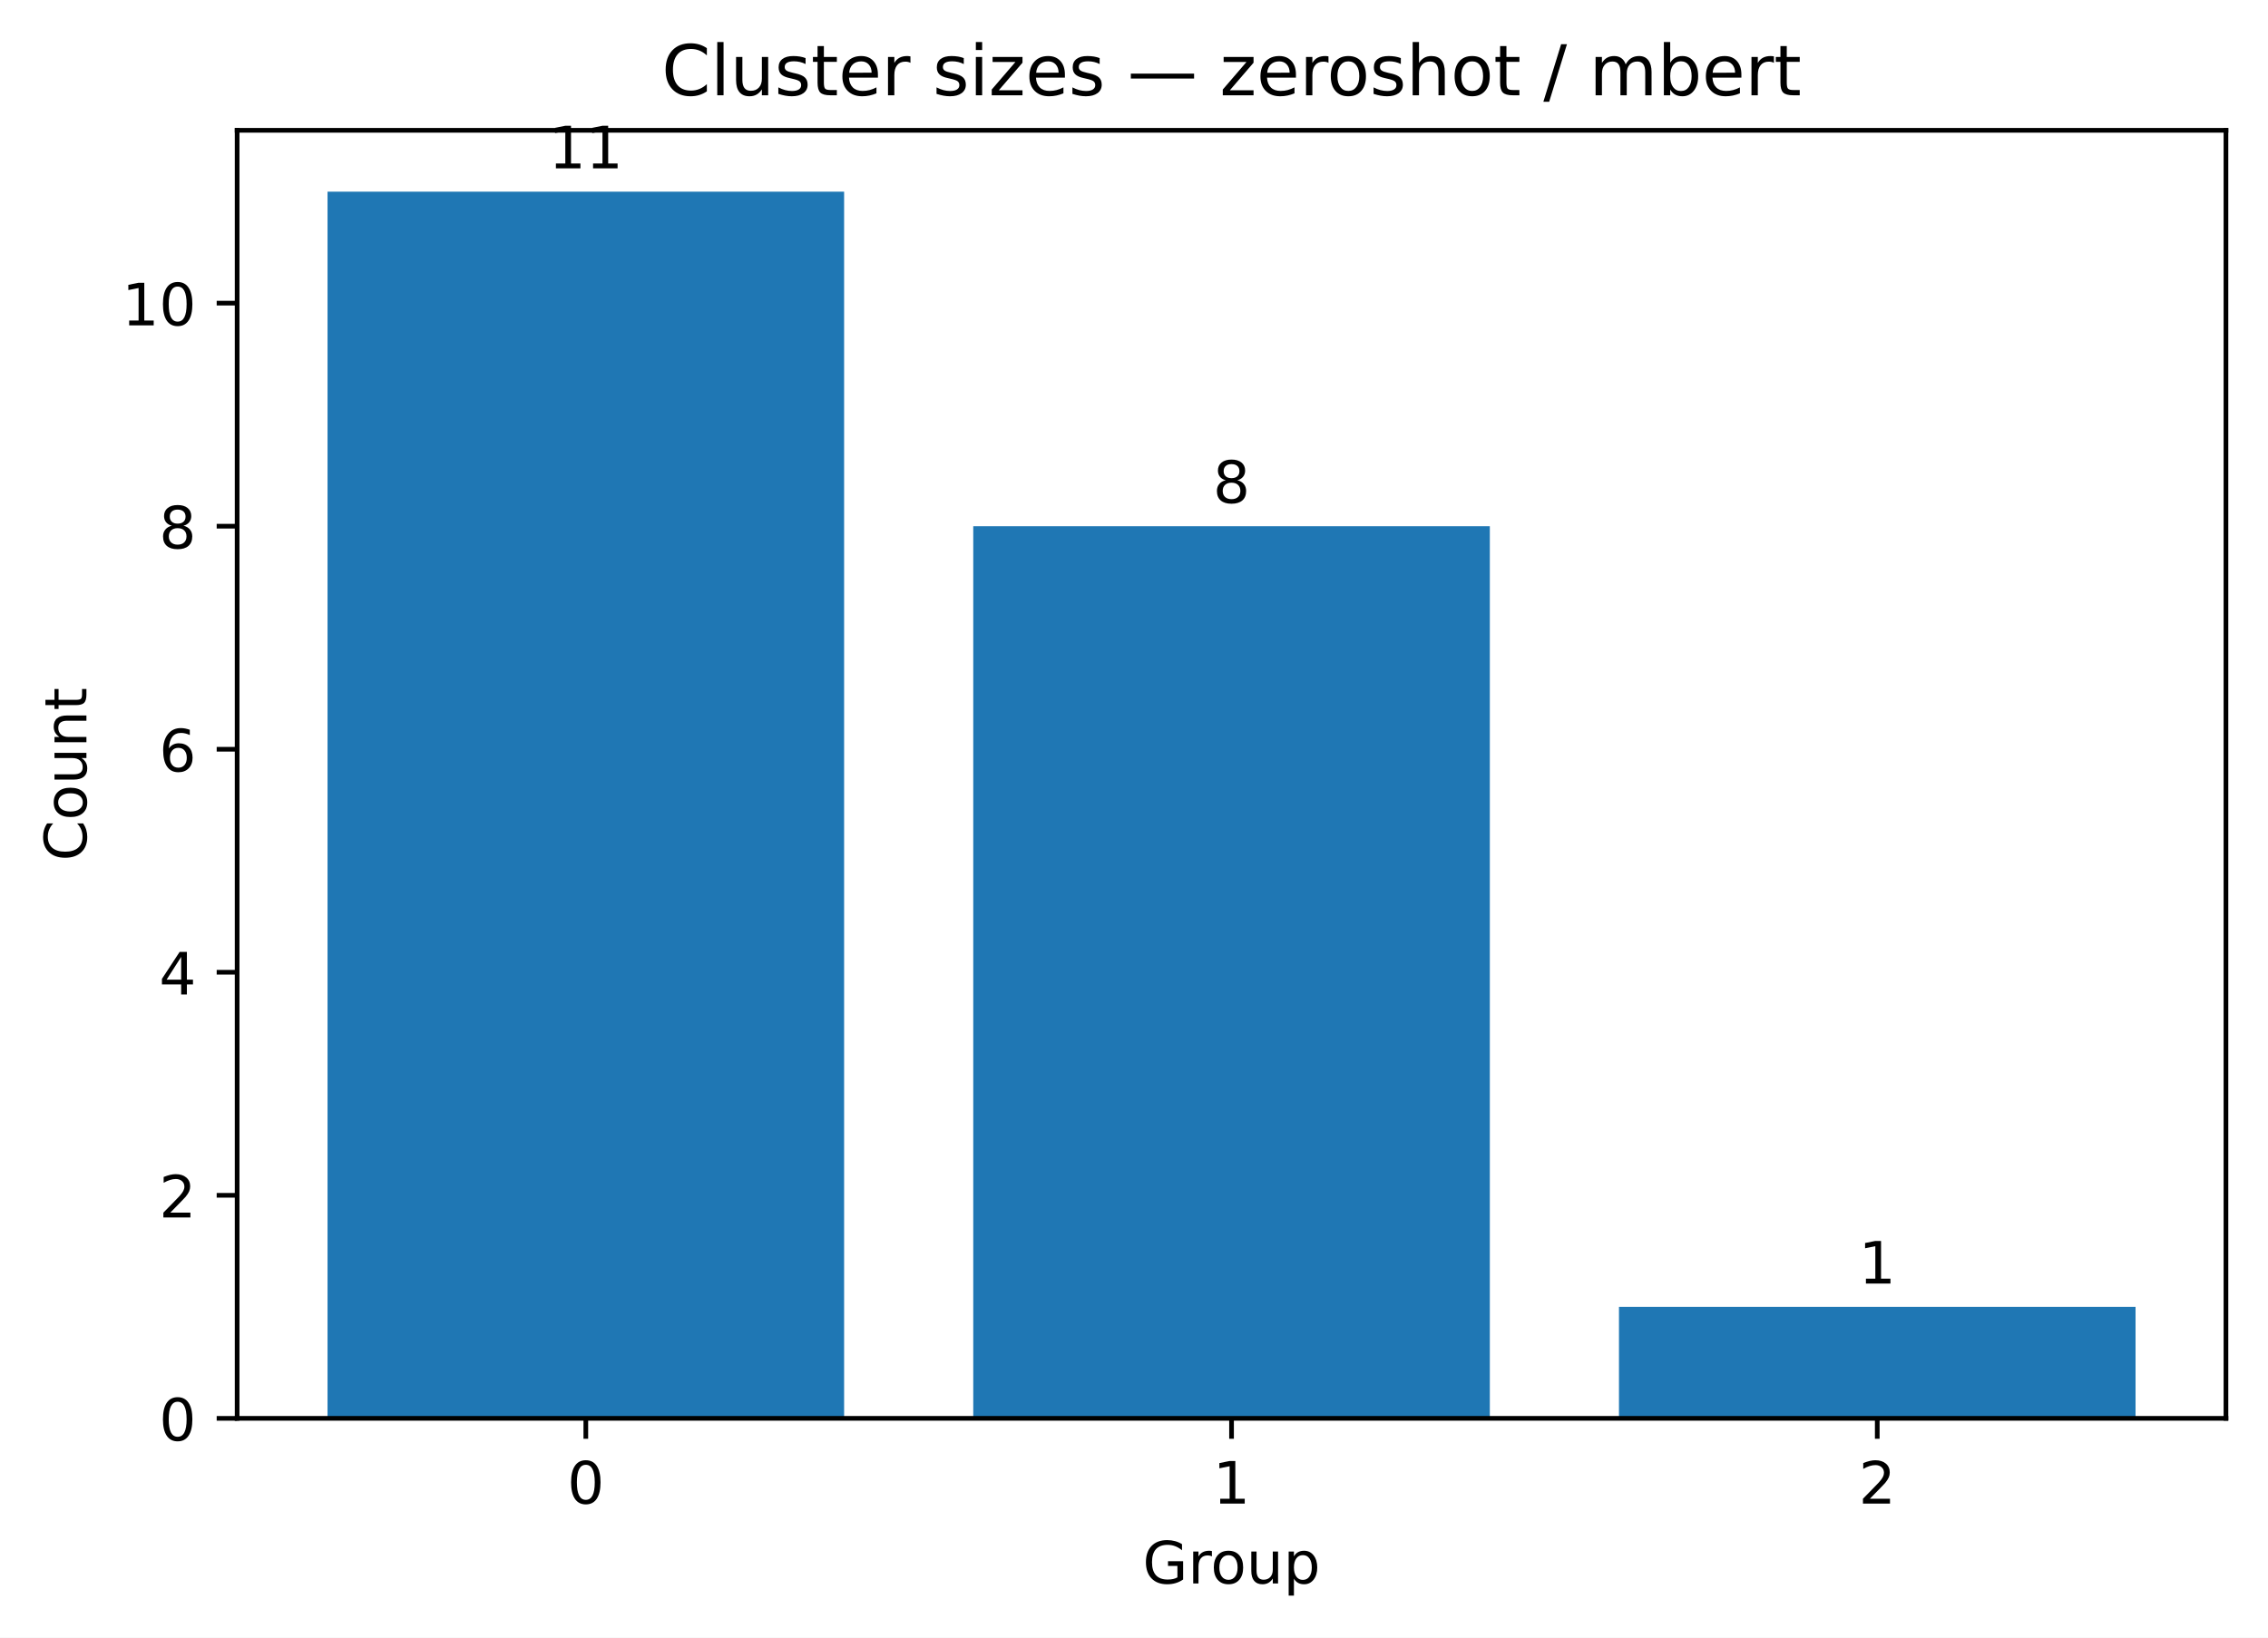
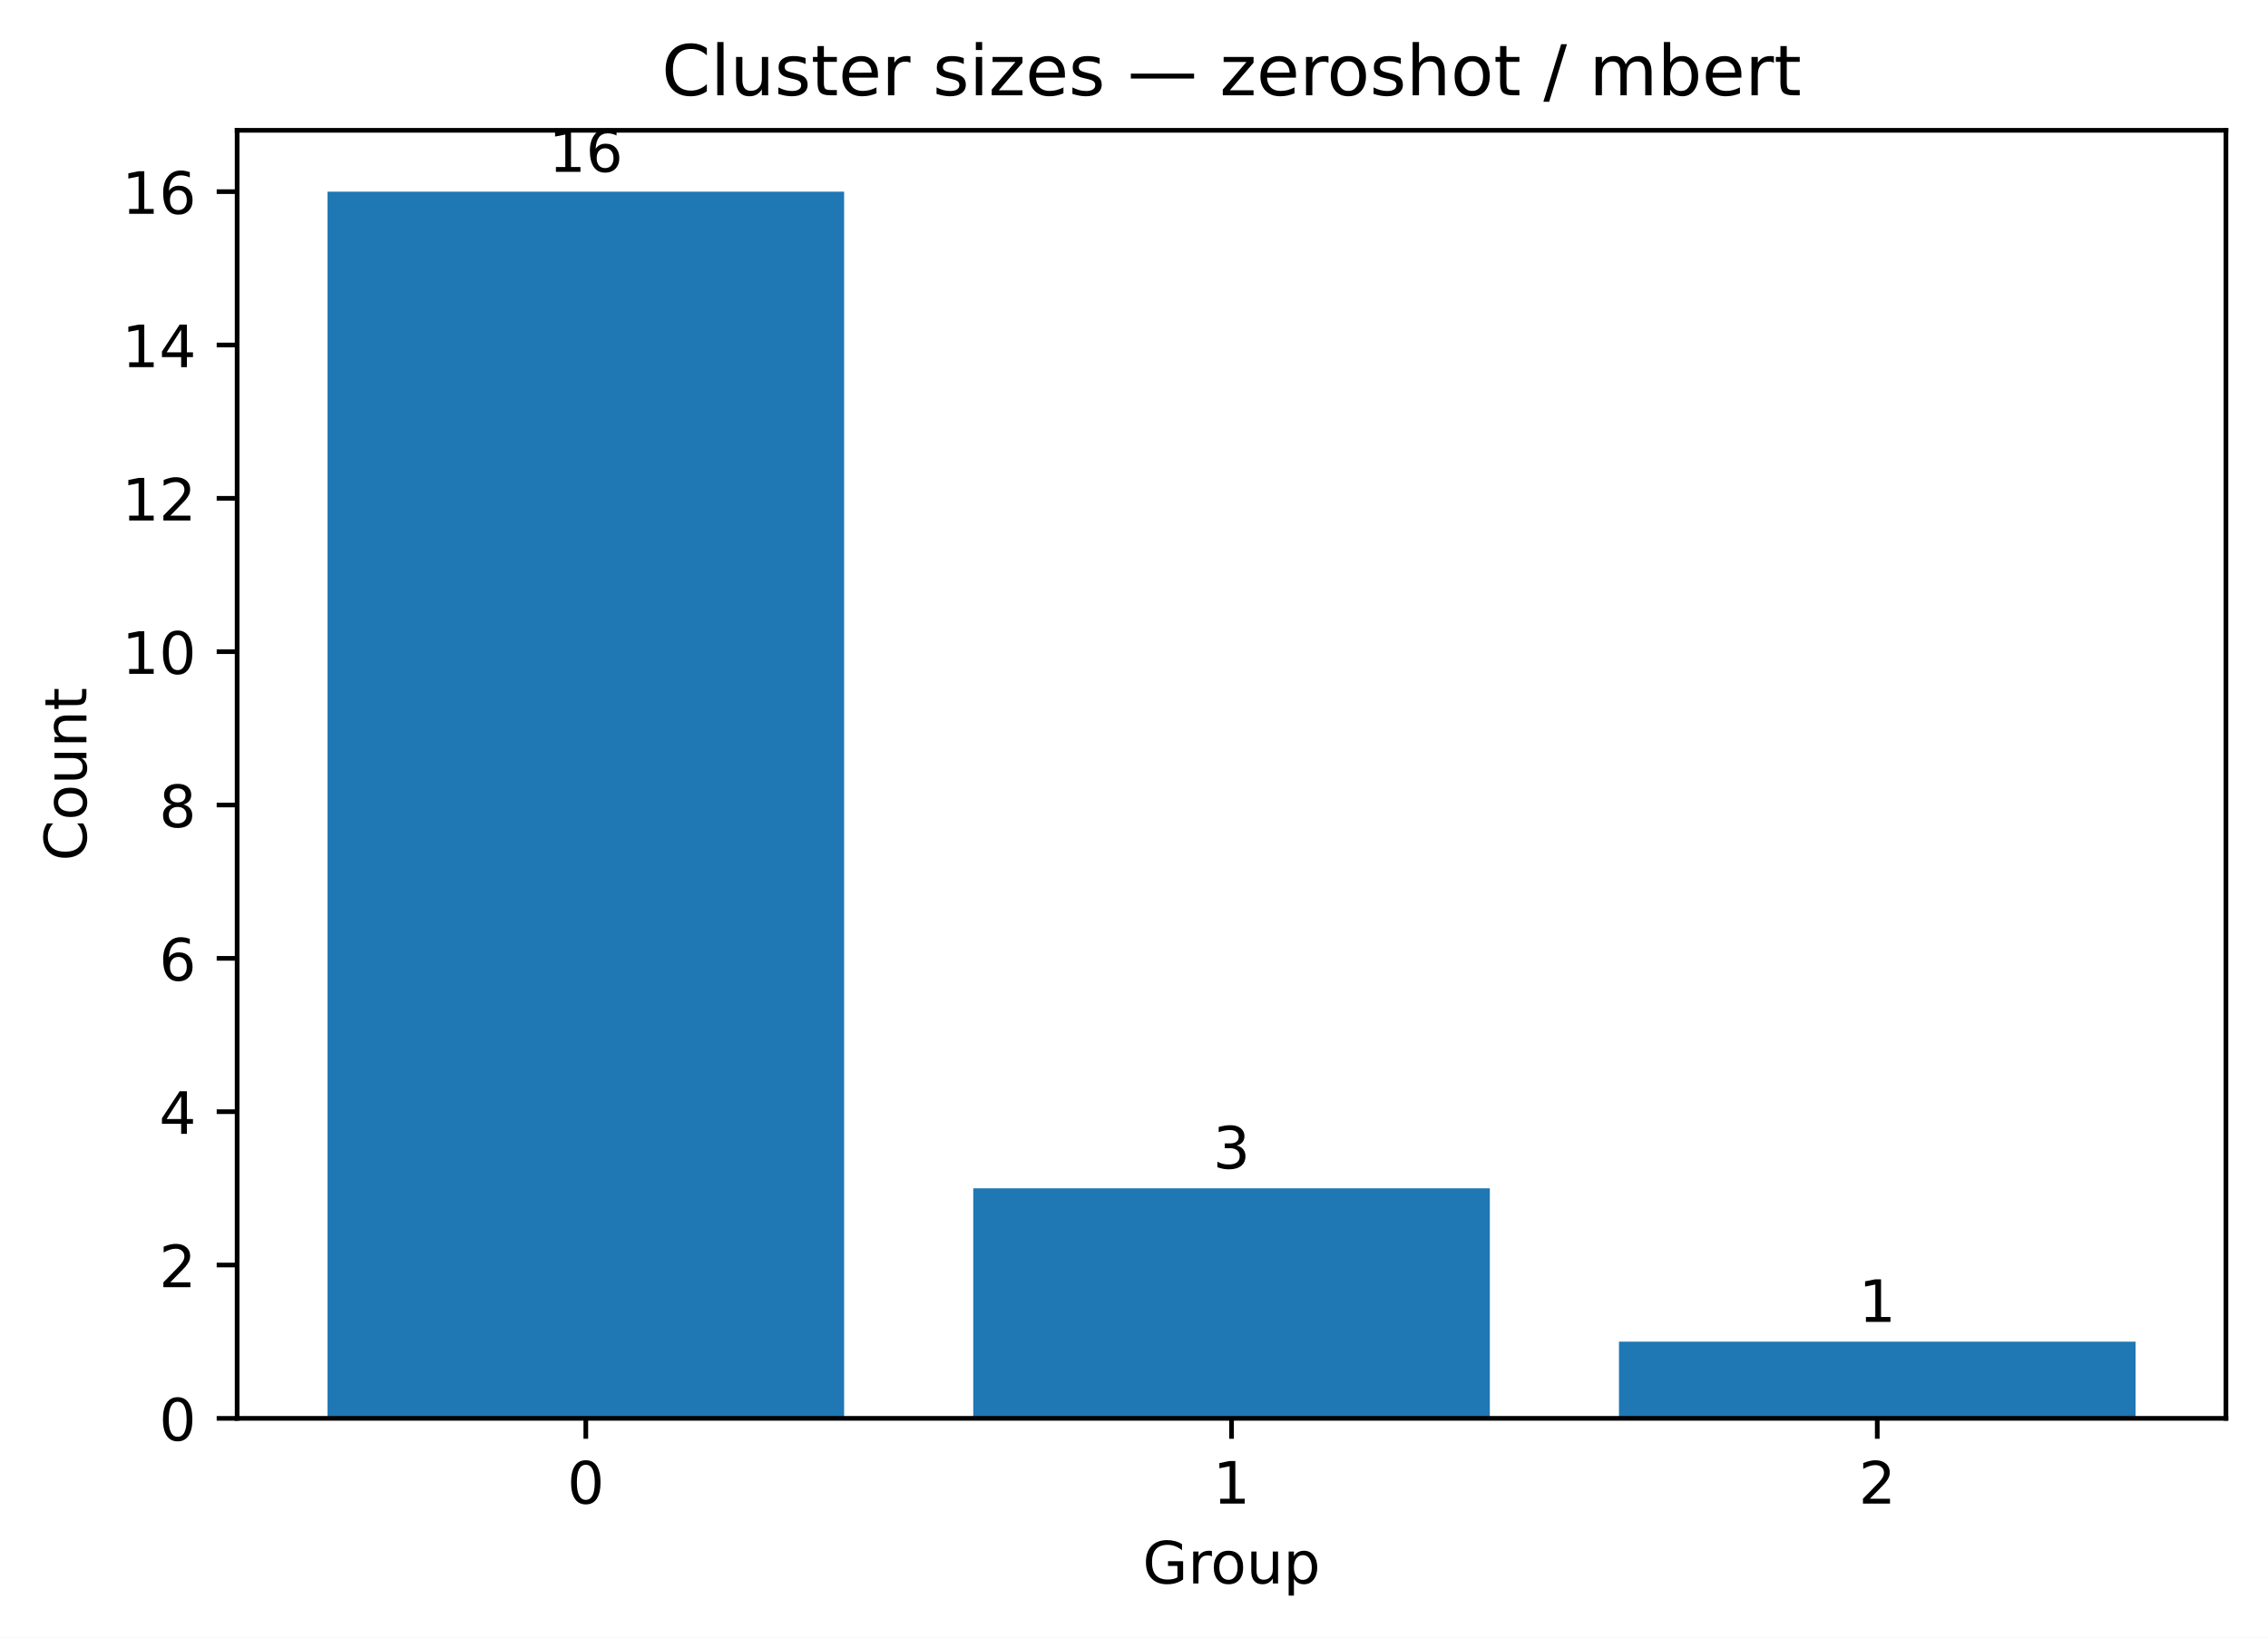
<svg xmlns="http://www.w3.org/2000/svg" xmlns:xlink="http://www.w3.org/1999/xlink" width="388.343pt" height="280.474pt" viewBox="0 0 388.343 280.474" version="1.1">
  <defs>
    <style type="text/css">*{stroke-linejoin: round; stroke-linecap: butt}</style>
  </defs>
  <g id="figure_1">
    <g id="patch_1">
      <path d="M 0 280.474  L 388.343 280.474  L 388.343 0  L 0 0  z " style="fill: #ffffff" />
    </g>
    <g id="axes_1">
      <g id="patch_2">
        <path d="M 40.603 242.918  L 381.143 242.918  L 381.143 22.318  L 40.603 22.318  z " style="fill: #ffffff" />
      </g>
      <g id="patch_3">
-         <path d="M 56.082 242.918  L 144.534 242.918  L 144.534 32.823  L 56.082 32.823  z " clip-path="url(#p4c837be6fb)" style="fill: #1f77b4" />
+         <path d="M 56.082 242.918  L 144.534 242.918  L 144.534 32.823  L 56.082 32.823  z " clip-path="url(#pd409432923)" style="fill: #1f77b4" />
      </g>
      <g id="patch_4">
-         <path d="M 166.647 242.918  L 255.099 242.918  L 255.099 90.122  L 166.647 90.122  z " clip-path="url(#p4c837be6fb)" style="fill: #1f77b4" />
+         <path d="M 166.647 242.918  L 255.099 242.918  L 255.099 203.525  L 166.647 203.525  z " clip-path="url(#pd409432923)" style="fill: #1f77b4" />
      </g>
      <g id="patch_5">
-         <path d="M 277.212 242.918  L 365.664 242.918  L 365.664 223.819  L 277.212 223.819  z " clip-path="url(#p4c837be6fb)" style="fill: #1f77b4" />
+         <path d="M 277.212 242.918  L 365.664 242.918  L 365.664 229.787  L 277.212 229.787  z " clip-path="url(#pd409432923)" style="fill: #1f77b4" />
      </g>
      <g id="matplotlib.axis_1">
        <g id="xtick_1">
          <g id="line2d_1">
            <defs>
-               <path id="mebd1f77d7d" d="M 0 0  L 0 3.5  " style="stroke: #000000; stroke-width: 0.8" />
+               <path id="mc11944972c" d="M 0 0  L 0 3.5  " style="stroke: #000000; stroke-width: 0.8" />
            </defs>
            <g>
-               <use xlink:href="#mebd1f77d7d" x="100.308" y="242.918" style="stroke: #000000; stroke-width: 0.8" />
+               <use xlink:href="#mc11944972c" x="100.308" y="242.918" style="stroke: #000000; stroke-width: 0.8" />
            </g>
          </g>
          <g id="text_1">
            <g transform="translate(97.12694 257.5166) scale(0.1 -0.1)">
              <defs>
                <path id="DejaVuSans-30" d="M 2034 4250  Q 1547 4250 1301 3770  Q 1056 3291 1056 2328  Q 1056 1369 1301 889  Q 1547 409 2034 409  Q 2525 409 2770 889  Q 3016 1369 3016 2328  Q 3016 3291 2770 3770  Q 2525 4250 2034 4250  z M 2034 4750  Q 2819 4750 3233 4129  Q 3647 3509 3647 2328  Q 3647 1150 3233 529  Q 2819 -91 2034 -91  Q 1250 -91 836 529  Q 422 1150 422 2328  Q 422 3509 836 4129  Q 1250 4750 2034 4750  z " transform="scale(0.015625)" />
              </defs>
              <use xlink:href="#DejaVuSans-30" />
            </g>
          </g>
        </g>
        <g id="xtick_2">
          <g id="line2d_2">
            <g>
-               <use xlink:href="#mebd1f77d7d" x="210.873" y="242.918" style="stroke: #000000; stroke-width: 0.8" />
+               <use xlink:href="#mc11944972c" x="210.873" y="242.918" style="stroke: #000000; stroke-width: 0.8" />
            </g>
          </g>
          <g id="text_2">
            <g transform="translate(207.6919 257.5166) scale(0.1 -0.1)">
              <defs>
                <path id="DejaVuSans-31" d="M 794 531  L 1825 531  L 1825 4091  L 703 3866  L 703 4441  L 1819 4666  L 2450 4666  L 2450 531  L 3481 531  L 3481 0  L 794 0  L 794 531  z " transform="scale(0.015625)" />
              </defs>
              <use xlink:href="#DejaVuSans-31" />
            </g>
          </g>
        </g>
        <g id="xtick_3">
          <g id="line2d_3">
            <g>
-               <use xlink:href="#mebd1f77d7d" x="321.438" y="242.918" style="stroke: #000000; stroke-width: 0.8" />
+               <use xlink:href="#mc11944972c" x="321.438" y="242.918" style="stroke: #000000; stroke-width: 0.8" />
            </g>
          </g>
          <g id="text_3">
            <g transform="translate(318.2568 257.5166) scale(0.1 -0.1)">
              <defs>
                <path id="DejaVuSans-32" d="M 1228 531  L 3431 531  L 3431 0  L 469 0  L 469 531  Q 828 903 1448 1529  Q 2069 2156 2228 2338  Q 2531 2678 2651 2914  Q 2772 3150 2772 3378  Q 2772 3750 2511 3984  Q 2250 4219 1831 4219  Q 1534 4219 1204 4116  Q 875 4013 500 3803  L 500 4441  Q 881 4594 1212 4672  Q 1544 4750 1819 4750  Q 2544 4750 2975 4387  Q 3406 4025 3406 3419  Q 3406 3131 3298 2873  Q 3191 2616 2906 2266  Q 2828 2175 2409 1742  Q 1991 1309 1228 531  z " transform="scale(0.015625)" />
              </defs>
              <use xlink:href="#DejaVuSans-32" />
            </g>
          </g>
        </g>
        <g id="text_4">
          <g transform="translate(195.6536 271.1947) scale(0.1 -0.1)">
            <defs>
              <path id="DejaVuSans-47" d="M 3809 666  L 3809 1919  L 2778 1919  L 2778 2438  L 4434 2438  L 4434 434  Q 4069 175 3628 42  Q 3188 -91 2688 -91  Q 1594 -91 976 548  Q 359 1188 359 2328  Q 359 3472 976 4111  Q 1594 4750 2688 4750  Q 3144 4750 3555 4637  Q 3966 4525 4313 4306  L 4313 3634  Q 3963 3931 3569 4081  Q 3175 4231 2741 4231  Q 1884 4231 1454 3753  Q 1025 3275 1025 2328  Q 1025 1384 1454 906  Q 1884 428 2741 428  Q 3075 428 3337 486  Q 3600 544 3809 666  z " transform="scale(0.015625)" />
              <path id="DejaVuSans-72" d="M 2631 2963  Q 2534 3019 2420 3045  Q 2306 3072 2169 3072  Q 1681 3072 1420 2755  Q 1159 2438 1159 1844  L 1159 0  L 581 0  L 581 3500  L 1159 3500  L 1159 2956  Q 1341 3275 1631 3429  Q 1922 3584 2338 3584  Q 2397 3584 2469 3576  Q 2541 3569 2628 3553  L 2631 2963  z " transform="scale(0.015625)" />
              <path id="DejaVuSans-6f" d="M 1959 3097  Q 1497 3097 1228 2736  Q 959 2375 959 1747  Q 959 1119 1226 758  Q 1494 397 1959 397  Q 2419 397 2687 759  Q 2956 1122 2956 1747  Q 2956 2369 2687 2733  Q 2419 3097 1959 3097  z M 1959 3584  Q 2709 3584 3137 3096  Q 3566 2609 3566 1747  Q 3566 888 3137 398  Q 2709 -91 1959 -91  Q 1206 -91 779 398  Q 353 888 353 1747  Q 353 2609 779 3096  Q 1206 3584 1959 3584  z " transform="scale(0.015625)" />
              <path id="DejaVuSans-75" d="M 544 1381  L 544 3500  L 1119 3500  L 1119 1403  Q 1119 906 1312 657  Q 1506 409 1894 409  Q 2359 409 2629 706  Q 2900 1003 2900 1516  L 2900 3500  L 3475 3500  L 3475 0  L 2900 0  L 2900 538  Q 2691 219 2414 64  Q 2138 -91 1772 -91  Q 1169 -91 856 284  Q 544 659 544 1381  z M 1991 3584  L 1991 3584  z " transform="scale(0.015625)" />
              <path id="DejaVuSans-70" d="M 1159 525  L 1159 -1331  L 581 -1331  L 581 3500  L 1159 3500  L 1159 2969  Q 1341 3281 1617 3432  Q 1894 3584 2278 3584  Q 2916 3584 3314 3078  Q 3713 2572 3713 1747  Q 3713 922 3314 415  Q 2916 -91 2278 -91  Q 1894 -91 1617 61  Q 1341 213 1159 525  z M 3116 1747  Q 3116 2381 2855 2742  Q 2594 3103 2138 3103  Q 1681 3103 1420 2742  Q 1159 2381 1159 1747  Q 1159 1113 1420 752  Q 1681 391 2138 391  Q 2594 391 2855 752  Q 3116 1113 3116 1747  z " transform="scale(0.015625)" />
            </defs>
            <use xlink:href="#DejaVuSans-47" />
            <use xlink:href="#DejaVuSans-72" transform="translate(77.49023 0)" />
            <use xlink:href="#DejaVuSans-6f" transform="translate(116.3535 0)" />
            <use xlink:href="#DejaVuSans-75" transform="translate(177.5352 0)" />
            <use xlink:href="#DejaVuSans-70" transform="translate(240.9141 0)" />
          </g>
        </g>
      </g>
      <g id="matplotlib.axis_2">
        <g id="ytick_1">
          <g id="line2d_4">
            <defs>
-               <path id="m09ffc275ea" d="M 0 0  L -3.5 0  " style="stroke: #000000; stroke-width: 0.8" />
+               <path id="ma917525b15" d="M 0 0  L -3.5 0  " style="stroke: #000000; stroke-width: 0.8" />
            </defs>
            <g>
-               <use xlink:href="#m09ffc275ea" x="40.603" y="242.918" style="stroke: #000000; stroke-width: 0.8" />
+               <use xlink:href="#ma917525b15" x="40.603" y="242.918" style="stroke: #000000; stroke-width: 0.8" />
            </g>
          </g>
          <g id="text_5">
            <g transform="translate(27.24063 246.7173) scale(0.1 -0.1)">
              <use xlink:href="#DejaVuSans-30" />
            </g>
          </g>
        </g>
        <g id="ytick_2">
          <g id="line2d_5">
            <g>
-               <use xlink:href="#m09ffc275ea" x="40.603" y="204.719" style="stroke: #000000; stroke-width: 0.8" />
+               <use xlink:href="#ma917525b15" x="40.603" y="216.656" style="stroke: #000000; stroke-width: 0.8" />
            </g>
          </g>
          <g id="text_6">
-             <g transform="translate(27.24063 208.5182) scale(0.1 -0.1)">
+             <g transform="translate(27.24063 220.4554) scale(0.1 -0.1)">
              <use xlink:href="#DejaVuSans-32" />
            </g>
          </g>
        </g>
        <g id="ytick_3">
          <g id="line2d_6">
            <g>
-               <use xlink:href="#m09ffc275ea" x="40.603" y="166.52" style="stroke: #000000; stroke-width: 0.8" />
+               <use xlink:href="#ma917525b15" x="40.603" y="190.394" style="stroke: #000000; stroke-width: 0.8" />
            </g>
          </g>
          <g id="text_7">
-             <g transform="translate(27.24063 170.3191) scale(0.1 -0.1)">
+             <g transform="translate(27.24063 194.1935) scale(0.1 -0.1)">
              <defs>
                <path id="DejaVuSans-34" d="M 2419 4116  L 825 1625  L 2419 1625  L 2419 4116  z M 2253 4666  L 3047 4666  L 3047 1625  L 3713 1625  L 3713 1100  L 3047 1100  L 3047 0  L 2419 0  L 2419 1100  L 313 1100  L 313 1709  L 2253 4666  z " transform="scale(0.015625)" />
              </defs>
              <use xlink:href="#DejaVuSans-34" />
            </g>
          </g>
        </g>
        <g id="ytick_4">
          <g id="line2d_7">
            <g>
-               <use xlink:href="#m09ffc275ea" x="40.603" y="128.321" style="stroke: #000000; stroke-width: 0.8" />
+               <use xlink:href="#ma917525b15" x="40.603" y="164.132" style="stroke: #000000; stroke-width: 0.8" />
            </g>
          </g>
          <g id="text_8">
-             <g transform="translate(27.24063 132.1199) scale(0.1 -0.1)">
+             <g transform="translate(27.24063 167.9316) scale(0.1 -0.1)">
              <defs>
                <path id="DejaVuSans-36" d="M 2113 2584  Q 1688 2584 1439 2293  Q 1191 2003 1191 1497  Q 1191 994 1439 701  Q 1688 409 2113 409  Q 2538 409 2786 701  Q 3034 994 3034 1497  Q 3034 2003 2786 2293  Q 2538 2584 2113 2584  z M 3366 4563  L 3366 3988  Q 3128 4100 2886 4159  Q 2644 4219 2406 4219  Q 1781 4219 1451 3797  Q 1122 3375 1075 2522  Q 1259 2794 1537 2939  Q 1816 3084 2150 3084  Q 2853 3084 3261 2657  Q 3669 2231 3669 1497  Q 3669 778 3244 343  Q 2819 -91 2113 -91  Q 1303 -91 875 529  Q 447 1150 447 2328  Q 447 3434 972 4092  Q 1497 4750 2381 4750  Q 2619 4750 2861 4703  Q 3103 4656 3366 4563  z " transform="scale(0.015625)" />
              </defs>
              <use xlink:href="#DejaVuSans-36" />
            </g>
          </g>
        </g>
        <g id="ytick_5">
          <g id="line2d_8">
            <g>
-               <use xlink:href="#m09ffc275ea" x="40.603" y="90.122" style="stroke: #000000; stroke-width: 0.8" />
+               <use xlink:href="#ma917525b15" x="40.603" y="137.871" style="stroke: #000000; stroke-width: 0.8" />
            </g>
          </g>
          <g id="text_9">
-             <g transform="translate(27.24063 93.92081) scale(0.1 -0.1)">
+             <g transform="translate(27.24063 141.6697) scale(0.1 -0.1)">
              <defs>
                <path id="DejaVuSans-38" d="M 2034 2216  Q 1584 2216 1326 1975  Q 1069 1734 1069 1313  Q 1069 891 1326 650  Q 1584 409 2034 409  Q 2484 409 2743 651  Q 3003 894 3003 1313  Q 3003 1734 2745 1975  Q 2488 2216 2034 2216  z M 1403 2484  Q 997 2584 770 2862  Q 544 3141 544 3541  Q 544 4100 942 4425  Q 1341 4750 2034 4750  Q 2731 4750 3128 4425  Q 3525 4100 3525 3541  Q 3525 3141 3298 2862  Q 3072 2584 2669 2484  Q 3125 2378 3379 2068  Q 3634 1759 3634 1313  Q 3634 634 3220 271  Q 2806 -91 2034 -91  Q 1263 -91 848 271  Q 434 634 434 1313  Q 434 1759 690 2068  Q 947 2378 1403 2484  z M 1172 3481  Q 1172 3119 1398 2916  Q 1625 2713 2034 2713  Q 2441 2713 2670 2916  Q 2900 3119 2900 3481  Q 2900 3844 2670 4047  Q 2441 4250 2034 4250  Q 1625 4250 1398 4047  Q 1172 3844 1172 3481  z " transform="scale(0.015625)" />
              </defs>
              <use xlink:href="#DejaVuSans-38" />
            </g>
          </g>
        </g>
        <g id="ytick_6">
          <g id="line2d_9">
            <g>
-               <use xlink:href="#m09ffc275ea" x="40.603" y="51.922" style="stroke: #000000; stroke-width: 0.8" />
+               <use xlink:href="#ma917525b15" x="40.603" y="111.609" style="stroke: #000000; stroke-width: 0.8" />
            </g>
          </g>
          <g id="text_10">
-             <g transform="translate(20.87813 55.72167) scale(0.1 -0.1)">
+             <g transform="translate(20.87813 115.4078) scale(0.1 -0.1)">
              <use xlink:href="#DejaVuSans-31" />
              <use xlink:href="#DejaVuSans-30" transform="translate(63.62305 0)" />
            </g>
          </g>
        </g>
-         <g id="text_11">
+         <g id="ytick_7">
+           <g id="line2d_10">
+             <g>
+               <use xlink:href="#ma917525b15" x="40.603" y="85.347" style="stroke: #000000; stroke-width: 0.8" />
+             </g>
+           </g>
+           <g id="text_11">
+             <g transform="translate(20.87813 89.14592) scale(0.1 -0.1)">
+               <use xlink:href="#DejaVuSans-31" />
+               <use xlink:href="#DejaVuSans-32" transform="translate(63.62305 0)" />
+             </g>
+           </g>
+         </g>
+         <g id="ytick_8">
+           <g id="line2d_11">
+             <g>
+               <use xlink:href="#ma917525b15" x="40.603" y="59.085" style="stroke: #000000; stroke-width: 0.8" />
+             </g>
+           </g>
+           <g id="text_12">
+             <g transform="translate(20.87813 62.88401) scale(0.1 -0.1)">
+               <use xlink:href="#DejaVuSans-31" />
+               <use xlink:href="#DejaVuSans-34" transform="translate(63.62305 0)" />
+             </g>
+           </g>
+         </g>
+         <g id="ytick_9">
+           <g id="line2d_12">
+             <g>
+               <use xlink:href="#ma917525b15" x="40.603" y="32.823" style="stroke: #000000; stroke-width: 0.8" />
+             </g>
+           </g>
+           <g id="text_13">
+             <g transform="translate(20.87813 36.62211) scale(0.1 -0.1)">
+               <use xlink:href="#DejaVuSans-31" />
+               <use xlink:href="#DejaVuSans-36" transform="translate(63.62305 0)" />
+             </g>
+           </g>
+         </g>
+         <g id="text_14">
          <g transform="translate(14.79844 147.4666) rotate(-90) scale(0.1 -0.1)">
            <defs>
              <path id="DejaVuSans-43" d="M 4122 4306  L 4122 3641  Q 3803 3938 3442 4084  Q 3081 4231 2675 4231  Q 1875 4231 1450 3742  Q 1025 3253 1025 2328  Q 1025 1406 1450 917  Q 1875 428 2675 428  Q 3081 428 3442 575  Q 3803 722 4122 1019  L 4122 359  Q 3791 134 3420 21  Q 3050 -91 2638 -91  Q 1578 -91 968 557  Q 359 1206 359 2328  Q 359 3453 968 4101  Q 1578 4750 2638 4750  Q 3056 4750 3426 4639  Q 3797 4528 4122 4306  z " transform="scale(0.015625)" />
              <path id="DejaVuSans-6e" d="M 3513 2113  L 3513 0  L 2938 0  L 2938 2094  Q 2938 2591 2744 2837  Q 2550 3084 2163 3084  Q 1697 3084 1428 2787  Q 1159 2491 1159 1978  L 1159 0  L 581 0  L 581 3500  L 1159 3500  L 1159 2956  Q 1366 3272 1645 3428  Q 1925 3584 2291 3584  Q 2894 3584 3203 3211  Q 3513 2838 3513 2113  z " transform="scale(0.015625)" />
              <path id="DejaVuSans-74" d="M 1172 4494  L 1172 3500  L 2356 3500  L 2356 3053  L 1172 3053  L 1172 1153  Q 1172 725 1289 603  Q 1406 481 1766 481  L 2356 481  L 2356 0  L 1766 0  Q 1100 0 847 248  Q 594 497 594 1153  L 594 3053  L 172 3053  L 172 3500  L 594 3500  L 594 4494  L 1172 4494  z " transform="scale(0.015625)" />
            </defs>
            <use xlink:href="#DejaVuSans-43" />
            <use xlink:href="#DejaVuSans-6f" transform="translate(69.82422 0)" />
            <use xlink:href="#DejaVuSans-75" transform="translate(131.0059 0)" />
            <use xlink:href="#DejaVuSans-6e" transform="translate(194.3848 0)" />
            <use xlink:href="#DejaVuSans-74" transform="translate(257.7637 0)" />
          </g>
        </g>
      </g>
      <g id="patch_6">
        <path d="M 40.603 242.918  L 40.603 22.318  " style="fill: none; stroke: #000000; stroke-width: 0.8; stroke-linejoin: miter; stroke-linecap: square" />
      </g>
      <g id="patch_7">
        <path d="M 381.143 242.918  L 381.143 22.318  " style="fill: none; stroke: #000000; stroke-width: 0.8; stroke-linejoin: miter; stroke-linecap: square" />
      </g>
      <g id="patch_8">
        <path d="M 40.603 242.918  L 381.143 242.918  " style="fill: none; stroke: #000000; stroke-width: 0.8; stroke-linejoin: miter; stroke-linecap: square" />
      </g>
      <g id="patch_9">
        <path d="M 40.603 22.318  L 381.143 22.318  " style="fill: none; stroke: #000000; stroke-width: 0.8; stroke-linejoin: miter; stroke-linecap: square" />
      </g>
-       <g id="text_12">
-         <g transform="translate(93.94569 28.83324) scale(0.1 -0.1)">
+       <g id="text_15">
+         <g transform="translate(93.94569 29.4301) scale(0.1 -0.1)">
          <use xlink:href="#DejaVuSans-31" />
-           <use xlink:href="#DejaVuSans-31" transform="translate(63.62305 0)" />
-         </g>
-       </g>
-       <g id="text_13">
-         <g transform="translate(207.6919 86.13194) scale(0.1 -0.1)">
-           <use xlink:href="#DejaVuSans-38" />
-         </g>
-       </g>
-       <g id="text_14">
-         <g transform="translate(318.2568 219.8289) scale(0.1 -0.1)">
+           <use xlink:href="#DejaVuSans-36" transform="translate(63.62305 0)" />
+         </g>
+       </g>
+       <g id="text_16">
+         <g transform="translate(207.6919 200.1325) scale(0.1 -0.1)">
+           <defs>
+             <path id="DejaVuSans-33" d="M 2597 2516  Q 3050 2419 3304 2112  Q 3559 1806 3559 1356  Q 3559 666 3084 287  Q 2609 -91 1734 -91  Q 1441 -91 1130 -33  Q 819 25 488 141  L 488 750  Q 750 597 1062 519  Q 1375 441 1716 441  Q 2309 441 2620 675  Q 2931 909 2931 1356  Q 2931 1769 2642 2001  Q 2353 2234 1838 2234  L 1294 2234  L 1294 2753  L 1863 2753  Q 2328 2753 2575 2939  Q 2822 3125 2822 3475  Q 2822 3834 2567 4026  Q 2313 4219 1838 4219  Q 1578 4219 1281 4162  Q 984 4106 628 3988  L 628 4550  Q 988 4650 1302 4700  Q 1616 4750 1894 4750  Q 2613 4750 3031 4423  Q 3450 4097 3450 3541  Q 3450 3153 3228 2886  Q 3006 2619 2597 2516  z " transform="scale(0.015625)" />
+           </defs>
+           <use xlink:href="#DejaVuSans-33" />
+         </g>
+       </g>
+       <g id="text_17">
+         <g transform="translate(318.2568 226.3944) scale(0.1 -0.1)">
          <use xlink:href="#DejaVuSans-31" />
        </g>
      </g>
-       <g id="text_15">
+       <g id="text_18">
        <g transform="translate(113.3037 16.31812) scale(0.12 -0.12)">
          <defs>
            <path id="DejaVuSans-6c" d="M 603 4863  L 1178 4863  L 1178 0  L 603 0  L 603 4863  z " transform="scale(0.015625)" />
            <path id="DejaVuSans-73" d="M 2834 3397  L 2834 2853  Q 2591 2978 2328 3040  Q 2066 3103 1784 3103  Q 1356 3103 1142 2972  Q 928 2841 928 2578  Q 928 2378 1081 2264  Q 1234 2150 1697 2047  L 1894 2003  Q 2506 1872 2764 1633  Q 3022 1394 3022 966  Q 3022 478 2636 193  Q 2250 -91 1575 -91  Q 1294 -91 989 -36  Q 684 19 347 128  L 347 722  Q 666 556 975 473  Q 1284 391 1588 391  Q 1994 391 2212 530  Q 2431 669 2431 922  Q 2431 1156 2273 1281  Q 2116 1406 1581 1522  L 1381 1569  Q 847 1681 609 1914  Q 372 2147 372 2553  Q 372 3047 722 3315  Q 1072 3584 1716 3584  Q 2034 3584 2315 3537  Q 2597 3491 2834 3397  z " transform="scale(0.015625)" />
            <path id="DejaVuSans-65" d="M 3597 1894  L 3597 1613  L 953 1613  Q 991 1019 1311 708  Q 1631 397 2203 397  Q 2534 397 2845 478  Q 3156 559 3463 722  L 3463 178  Q 3153 47 2828 -22  Q 2503 -91 2169 -91  Q 1331 -91 842 396  Q 353 884 353 1716  Q 353 2575 817 3079  Q 1281 3584 2069 3584  Q 2775 3584 3186 3129  Q 3597 2675 3597 1894  z M 3022 2063  Q 3016 2534 2758 2815  Q 2500 3097 2075 3097  Q 1594 3097 1305 2825  Q 1016 2553 972 2059  L 3022 2063  z " transform="scale(0.015625)" />
            <path id="DejaVuSans-20" transform="scale(0.015625)" />
            <path id="DejaVuSans-69" d="M 603 3500  L 1178 3500  L 1178 0  L 603 0  L 603 3500  z M 603 4863  L 1178 4863  L 1178 4134  L 603 4134  L 603 4863  z " transform="scale(0.015625)" />
            <path id="DejaVuSans-7a" d="M 353 3500  L 3084 3500  L 3084 2975  L 922 459  L 3084 459  L 3084 0  L 275 0  L 275 525  L 2438 3041  L 353 3041  L 353 3500  z " transform="scale(0.015625)" />
            <path id="DejaVuSans-2014" d="M 313 1978  L 6088 1978  L 6088 1528  L 313 1528  L 313 1978  z " transform="scale(0.015625)" />
            <path id="DejaVuSans-68" d="M 3513 2113  L 3513 0  L 2938 0  L 2938 2094  Q 2938 2591 2744 2837  Q 2550 3084 2163 3084  Q 1697 3084 1428 2787  Q 1159 2491 1159 1978  L 1159 0  L 581 0  L 581 4863  L 1159 4863  L 1159 2956  Q 1366 3272 1645 3428  Q 1925 3584 2291 3584  Q 2894 3584 3203 3211  Q 3513 2838 3513 2113  z " transform="scale(0.015625)" />
            <path id="DejaVuSans-2f" d="M 1625 4666  L 2156 4666  L 531 -594  L 0 -594  L 1625 4666  z " transform="scale(0.015625)" />
            <path id="DejaVuSans-6d" d="M 3328 2828  Q 3544 3216 3844 3400  Q 4144 3584 4550 3584  Q 5097 3584 5394 3201  Q 5691 2819 5691 2113  L 5691 0  L 5113 0  L 5113 2094  Q 5113 2597 4934 2840  Q 4756 3084 4391 3084  Q 3944 3084 3684 2787  Q 3425 2491 3425 1978  L 3425 0  L 2847 0  L 2847 2094  Q 2847 2600 2669 2842  Q 2491 3084 2119 3084  Q 1678 3084 1418 2786  Q 1159 2488 1159 1978  L 1159 0  L 581 0  L 581 3500  L 1159 3500  L 1159 2956  Q 1356 3278 1631 3431  Q 1906 3584 2284 3584  Q 2666 3584 2933 3390  Q 3200 3197 3328 2828  z " transform="scale(0.015625)" />
            <path id="DejaVuSans-62" d="M 3116 1747  Q 3116 2381 2855 2742  Q 2594 3103 2138 3103  Q 1681 3103 1420 2742  Q 1159 2381 1159 1747  Q 1159 1113 1420 752  Q 1681 391 2138 391  Q 2594 391 2855 752  Q 3116 1113 3116 1747  z M 1159 2969  Q 1341 3281 1617 3432  Q 1894 3584 2278 3584  Q 2916 3584 3314 3078  Q 3713 2572 3713 1747  Q 3713 922 3314 415  Q 2916 -91 2278 -91  Q 1894 -91 1617 61  Q 1341 213 1159 525  L 1159 0  L 581 0  L 581 4863  L 1159 4863  L 1159 2969  z " transform="scale(0.015625)" />
          </defs>
          <use xlink:href="#DejaVuSans-43" />
          <use xlink:href="#DejaVuSans-6c" transform="translate(69.82422 0)" />
          <use xlink:href="#DejaVuSans-75" transform="translate(97.60742 0)" />
          <use xlink:href="#DejaVuSans-73" transform="translate(160.9863 0)" />
          <use xlink:href="#DejaVuSans-74" transform="translate(213.0859 0)" />
          <use xlink:href="#DejaVuSans-65" transform="translate(252.2949 0)" />
          <use xlink:href="#DejaVuSans-72" transform="translate(313.8184 0)" />
          <use xlink:href="#DejaVuSans-20" transform="translate(354.9316 0)" />
          <use xlink:href="#DejaVuSans-73" transform="translate(386.7188 0)" />
          <use xlink:href="#DejaVuSans-69" transform="translate(438.8184 0)" />
          <use xlink:href="#DejaVuSans-7a" transform="translate(466.6016 0)" />
          <use xlink:href="#DejaVuSans-65" transform="translate(519.0918 0)" />
          <use xlink:href="#DejaVuSans-73" transform="translate(580.6152 0)" />
          <use xlink:href="#DejaVuSans-20" transform="translate(632.7148 0)" />
          <use xlink:href="#DejaVuSans-2014" transform="translate(664.502 0)" />
          <use xlink:href="#DejaVuSans-20" transform="translate(764.502 0)" />
          <use xlink:href="#DejaVuSans-7a" transform="translate(796.2891 0)" />
          <use xlink:href="#DejaVuSans-65" transform="translate(848.7793 0)" />
          <use xlink:href="#DejaVuSans-72" transform="translate(910.3027 0)" />
          <use xlink:href="#DejaVuSans-6f" transform="translate(949.166 0)" />
          <use xlink:href="#DejaVuSans-73" transform="translate(1010.348 0)" />
          <use xlink:href="#DejaVuSans-68" transform="translate(1062.447 0)" />
          <use xlink:href="#DejaVuSans-6f" transform="translate(1125.826 0)" />
          <use xlink:href="#DejaVuSans-74" transform="translate(1187.008 0)" />
          <use xlink:href="#DejaVuSans-20" transform="translate(1226.217 0)" />
          <use xlink:href="#DejaVuSans-2f" transform="translate(1258.004 0)" />
          <use xlink:href="#DejaVuSans-20" transform="translate(1291.695 0)" />
          <use xlink:href="#DejaVuSans-6d" transform="translate(1323.482 0)" />
          <use xlink:href="#DejaVuSans-62" transform="translate(1420.895 0)" />
          <use xlink:href="#DejaVuSans-65" transform="translate(1484.371 0)" />
          <use xlink:href="#DejaVuSans-72" transform="translate(1545.895 0)" />
          <use xlink:href="#DejaVuSans-74" transform="translate(1587.008 0)" />
        </g>
      </g>
    </g>
  </g>
  <defs>
-     <clipPath id="p4c837be6fb">
+     <clipPath id="pd409432923">
      <rect x="40.603" y="22.318" width="340.54" height="220.6" />
    </clipPath>
  </defs>
</svg>
